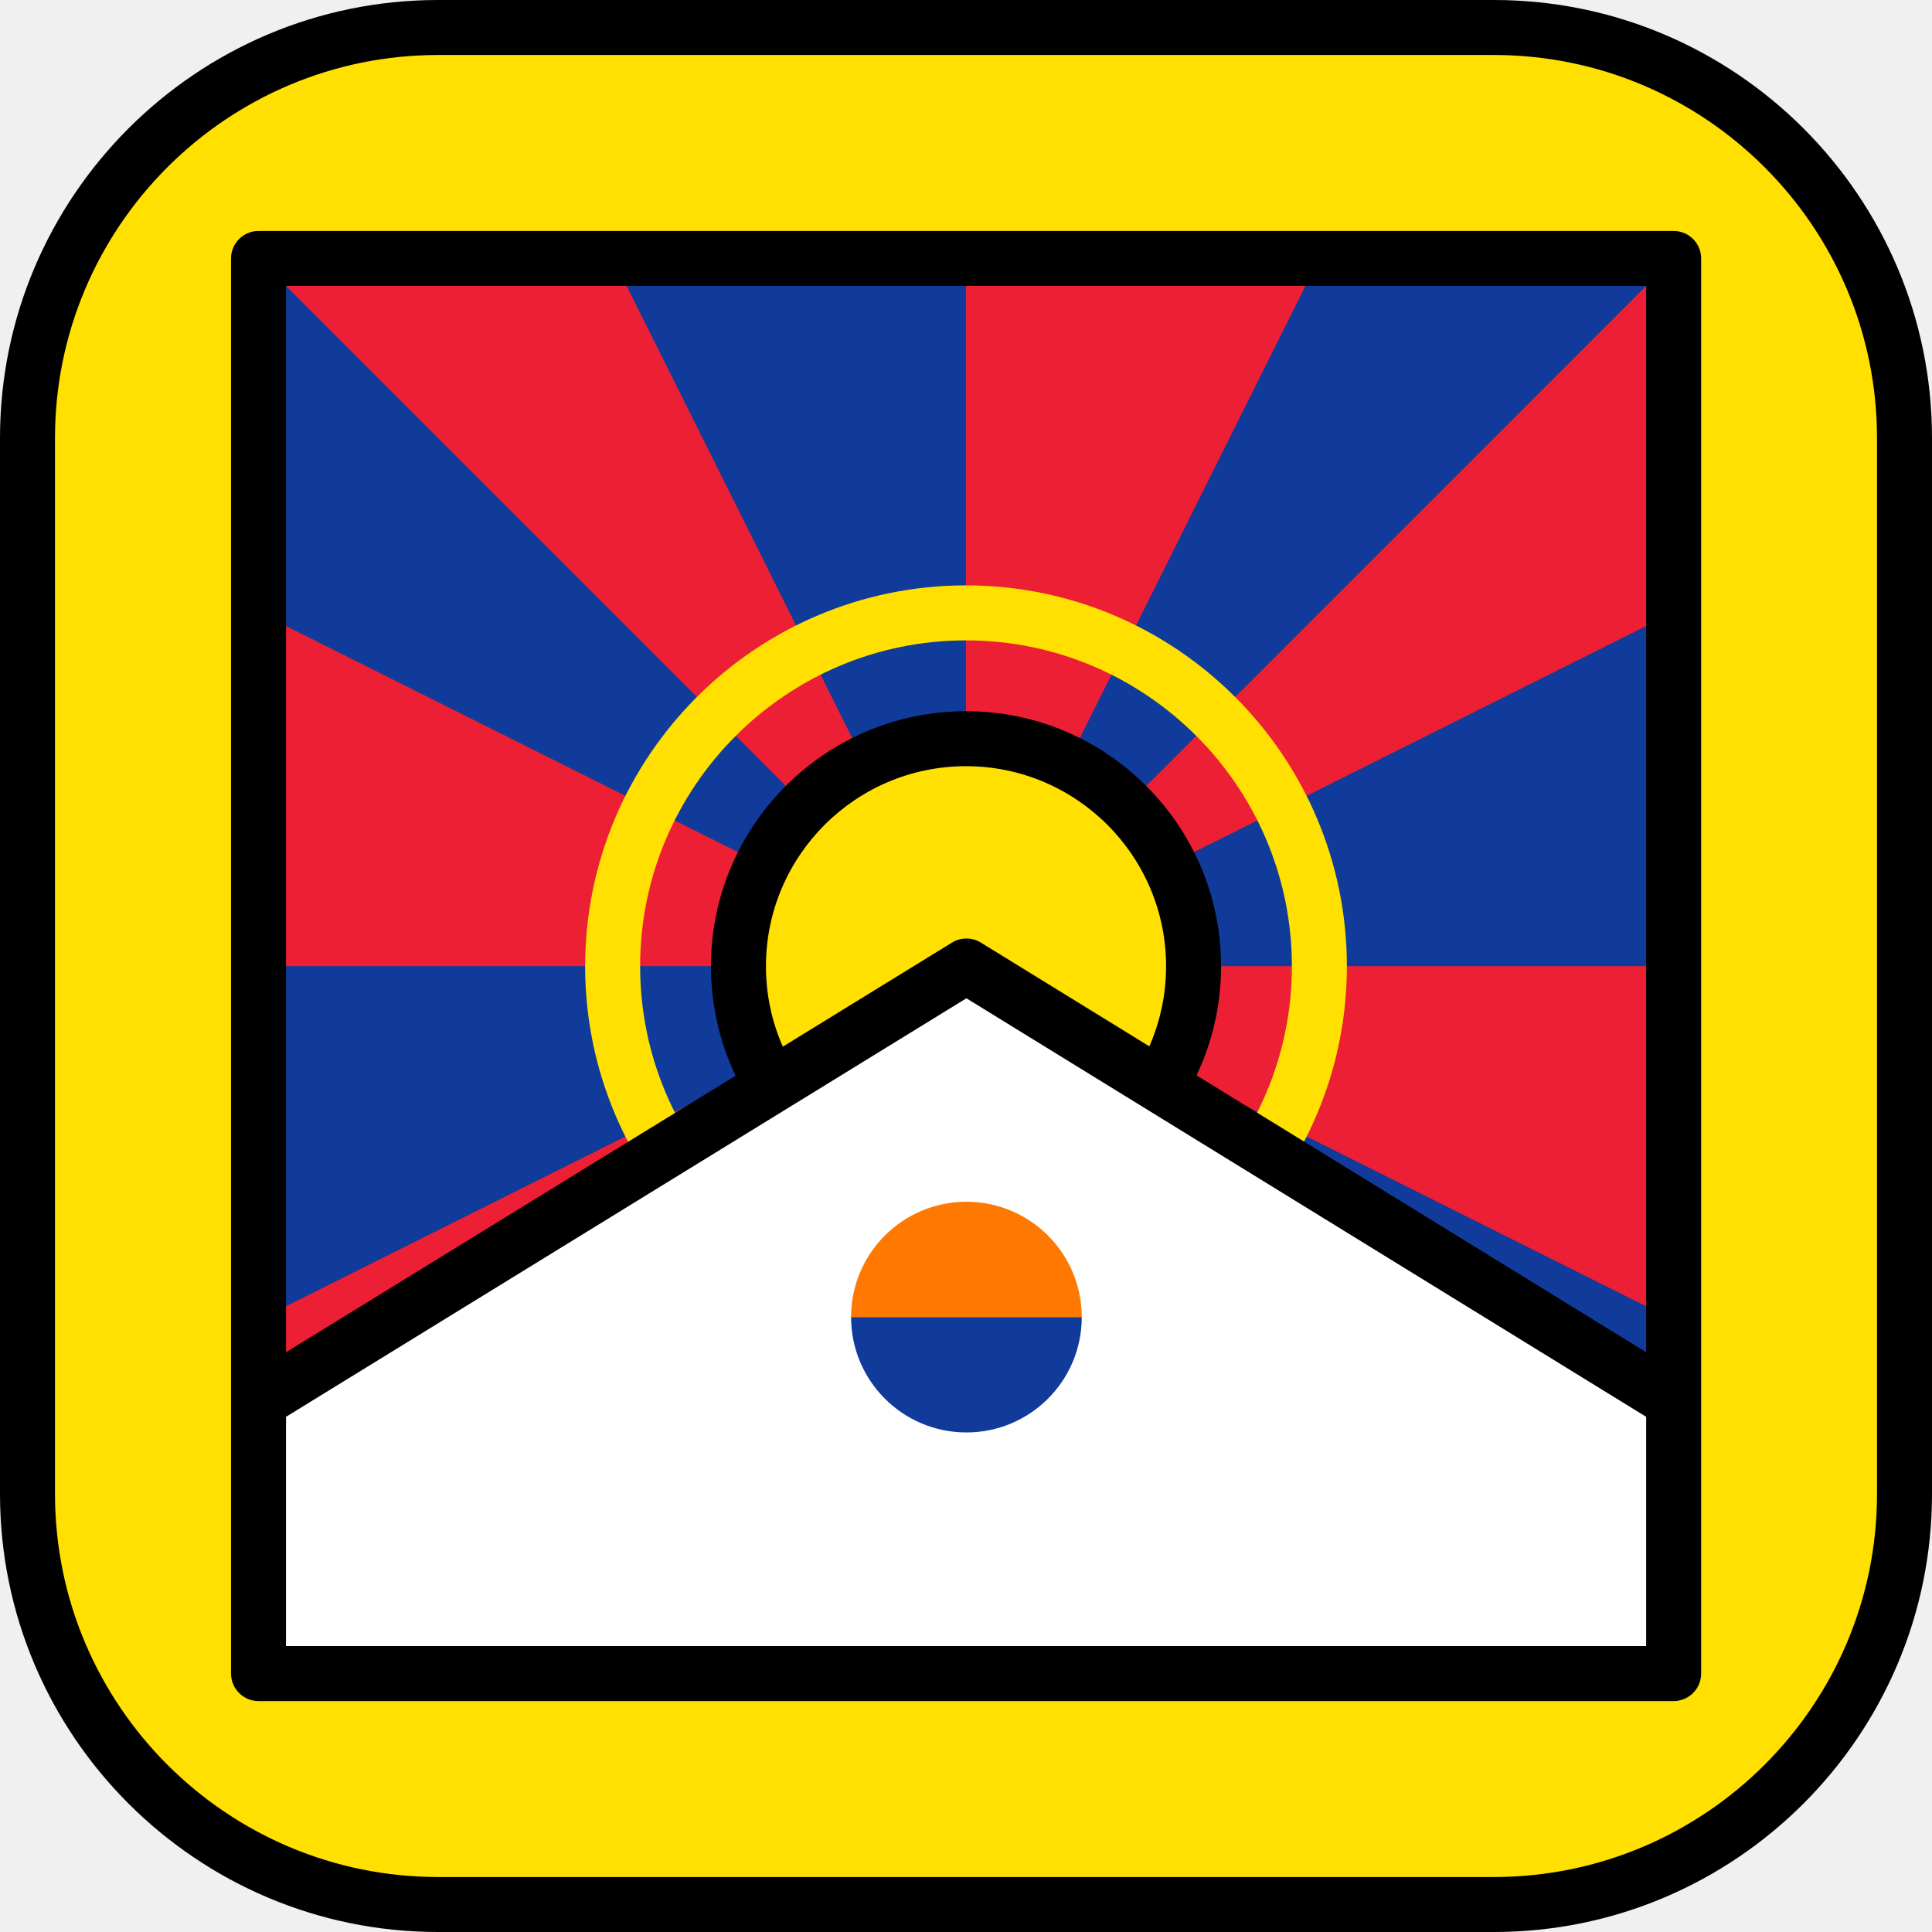
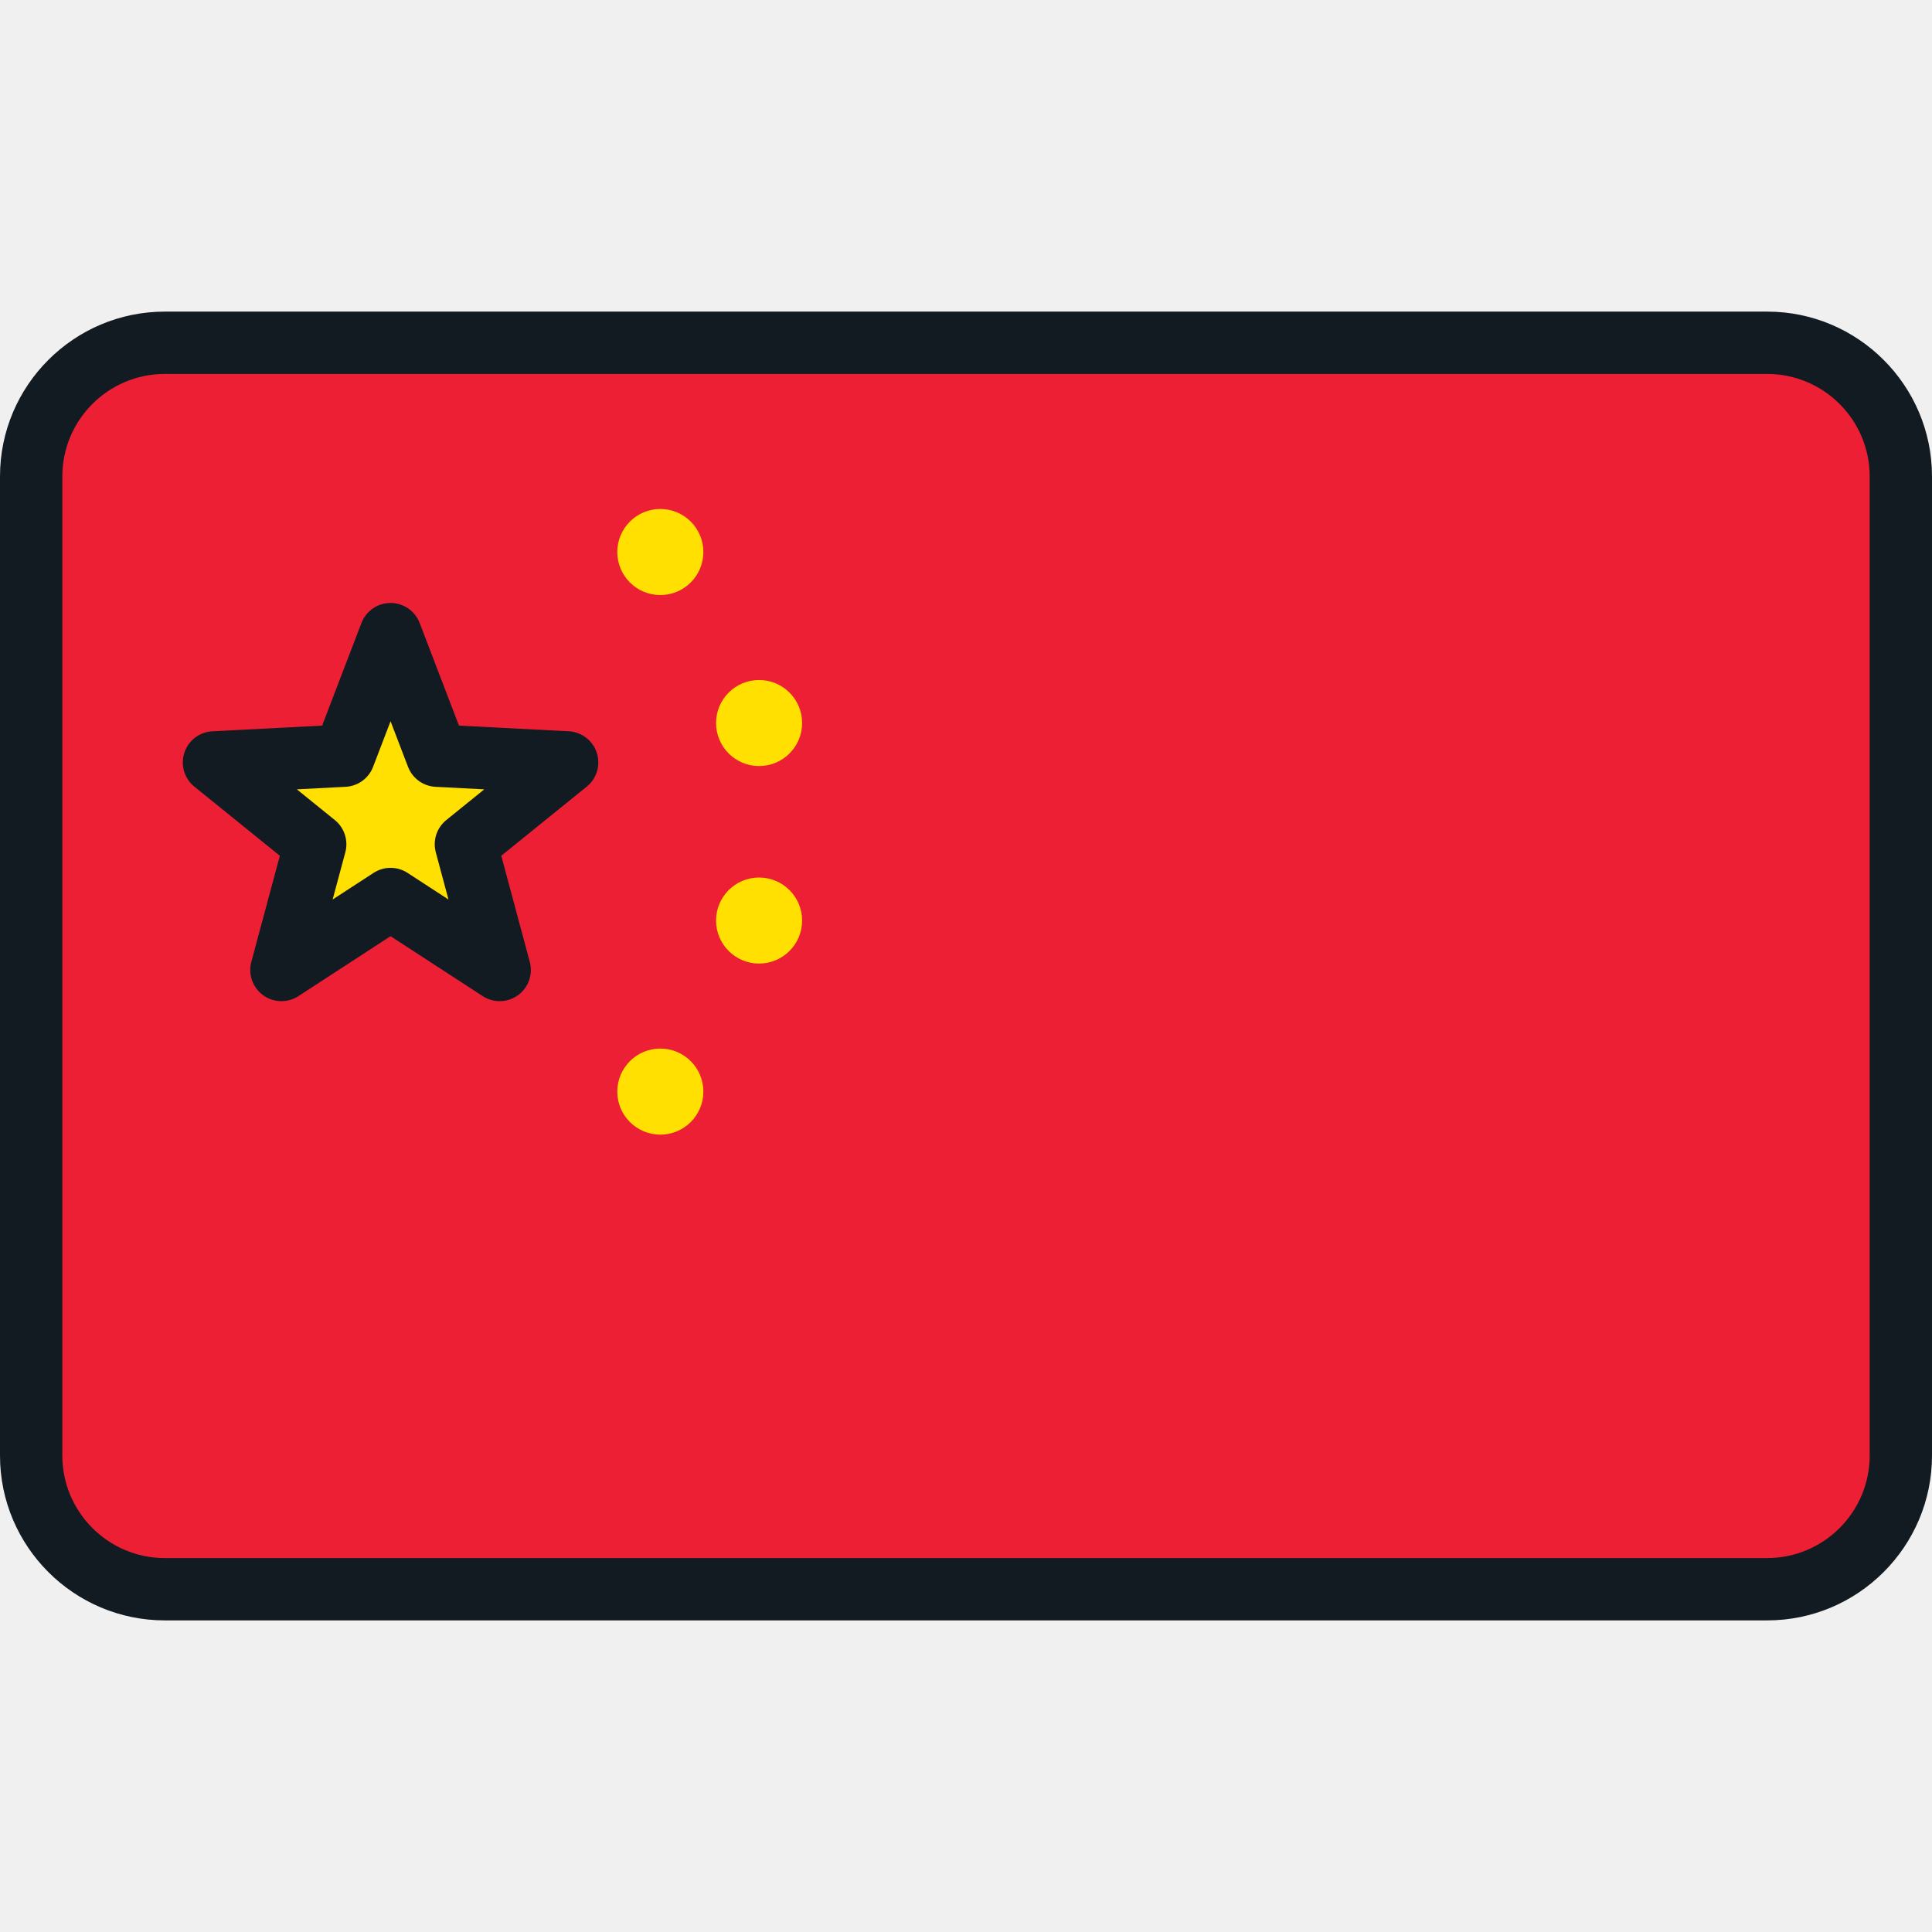
<svg xmlns="http://www.w3.org/2000/svg" version="1.1" id="Layer_1" x="0px" y="0px" viewBox="0 0 512 512" style="enable-background:new 0 0 512 512;" xml:space="preserve">
-   <path style="fill:#FFE000;" d="M395.901,7.286H116.099C56.003,7.286,7.286,56.004,7.286,116.099v279.803  c0,60.095,48.717,108.812,108.812,108.812h279.803c60.095,0,108.812-48.717,108.812-108.812V116.099  C504.713,56.004,455.997,7.286,395.901,7.286z" />
-   <rect x="256" y="68.49" style="fill:#ED1F34;" width="187.53" height="375.02" />
+   <path style="fill:#ED1F34;" d="M503.742,379.374V132.626c0-23.079-18.708-41.787-41.787-41.787H50.045  c-23.079,0-41.787,18.708-41.787,41.787v246.749c0,23.079,18.708,41.787,41.787,41.787h411.91  C485.034,421.161,503.742,402.453,503.742,379.374z" />
  <g>
-     <polygon style="fill:#103B9B;" points="349.579,68.493 256.003,256.046 443.532,68.493  " />
-     <rect x="68.51" y="68.49" style="fill:#103B9B;" width="187.49" height="375.02" />
+     <polygon style="fill:#FFE000;" points="56.705,202.047 91.161,200.267 103.501,168.048 115.842,200.267 150.297,202.047    123.468,223.74 132.423,257.059 103.501,238.246 74.58,257.059 83.534,223.74  " />
+     <circle style="fill:#FFE000;" cx="201.166" cy="191.609" r="11.402" />
+     <circle style="fill:#FFE000;" cx="174.994" cy="146.289" r="11.405" />
+     <circle style="fill:#FFE000;" cx="201.166" cy="243.954" r="11.402" />
+     <circle style="fill:#FFE000;" cx="174.994" cy="289.286" r="11.405" />
  </g>
  <g>
-     <polygon style="fill:#ED1F34;" points="68.513,162.264 256.021,256.046 68.513,256.046  " />
-     <polygon style="fill:#ED1F34;" points="68.513,349.817 255.973,256.055 68.513,443.512  " />
-     <polyline style="fill:#ED1F34;" points="162.427,68.493 256.003,256.046 68.513,68.493  " />
+     <path style="fill:#121B21;" d="M150.723,193.8l-29.092-1.503l-10.418-27.202c-1.223-3.194-4.291-5.304-7.712-5.304   s-6.489,2.11-7.712,5.304l-10.418,27.202L56.279,193.8c-3.417,0.176-6.371,2.442-7.428,5.696c-1.057,3.254,0.001,6.822,2.661,8.973   l22.651,18.315l-7.56,28.132c-0.887,3.303,0.353,6.813,3.122,8.824c2.767,2.012,6.49,2.107,9.357,0.242l24.419-15.885   l24.419,15.884c1.372,0.893,2.938,1.336,4.502,1.336c1.707,0,3.41-0.527,4.855-1.578c2.768-2.011,4.009-5.521,3.122-8.824   l-7.56-28.132l22.651-18.315c2.66-2.15,3.719-5.719,2.661-8.973C157.094,196.241,154.14,193.976,150.723,193.8z M118.276,217.318   c-2.539,2.054-3.63,5.411-2.782,8.564l3.358,12.497l-10.848-7.056c-1.369-0.891-2.935-1.336-4.502-1.336s-3.134,0.445-4.502,1.336   l-10.848,7.056l3.358-12.497c0.848-3.153-0.243-6.511-2.782-8.564l-10.064-8.137l12.924-0.668c3.261-0.168,6.118-2.244,7.286-5.294   l4.627-12.082l4.629,12.084c1.168,3.05,4.024,5.124,7.286,5.294l12.924,0.668L118.276,217.318z" />
+     <path style="fill:#121B21;" d="M468.324,82.581H43.676C19.593,82.581,0,102.174,0,126.257v259.486   c0,24.083,19.593,43.676,43.676,43.676h424.648c24.082,0,43.675-19.594,43.675-43.676V126.257   C512,102.174,492.406,82.581,468.324,82.581z M495.484,385.743c0,14.977-12.183,27.16-27.16,27.16H43.676   c-14.977,0-27.16-12.183-27.16-27.16V126.257c0-14.977,12.183-27.16,27.16-27.16h424.648c14.976,0,27.159,12.183,27.159,27.16   V385.743z" />
  </g>
-   <g>
-     <polygon style="fill:#103B9B;" points="443.532,162.264 255.985,256.046 443.532,256.046  " />
-     <polygon style="fill:#103B9B;" points="443.532,349.817 256.032,256.055 443.532,443.512  " />
-   </g>
-   <path d="M395.901,512H116.099C52.082,512,0,459.918,0,395.901V116.099C0,52.082,52.082,0,116.099,0h279.803  C459.918,0,512,52.082,512,116.099v279.803C512,459.918,459.918,512,395.901,512z M116.099,14.573  c-55.981,0-101.526,45.544-101.526,101.526v279.803c0,55.981,45.544,101.526,101.526,101.526h279.803  c55.982,0,101.526-45.545,101.526-101.526V116.099c0-55.981-45.544-101.526-101.526-101.526  C395.902,14.573,116.099,14.573,116.099,14.573z" />
-   <g>
-     <path style="fill:#FFE000;" d="M256.003,357c-55.655,0-100.933-45.278-100.933-100.933s45.278-100.934,100.933-100.934   s100.934,45.279,100.934,100.934C356.937,311.722,311.658,357,256.003,357z M256.003,169.707c-47.619,0-86.36,38.741-86.36,86.361   c0,47.619,38.741,86.359,86.36,86.359c47.62,0,86.361-38.741,86.361-86.359C342.364,208.448,303.622,169.707,256.003,169.707z" />
-     <circle style="fill:#FFE000;" cx="256" cy="256.07" r="60.31" />
-   </g>
-   <path d="M256.003,323.66c-37.271,0-67.593-30.322-67.593-67.593s30.322-67.594,67.593-67.594s67.594,30.323,67.594,67.594  C323.596,293.339,293.274,323.66,256.003,323.66z M256.003,203.046c-29.235,0-53.02,23.785-53.02,53.021  c0,29.235,23.785,53.02,53.02,53.02c29.236,0,53.02-23.785,53.02-53.02C309.023,226.831,285.239,203.046,256.003,203.046z" />
-   <polygon style="fill:#FFFFFF;" points="68.513,371.396 256.111,256 443.532,371.396 443.532,443.512 68.513,443.512 " />
-   <path style="fill:#FF7900;" d="M256.111,318.477c-16.882,0-30.568,13.686-30.568,30.568h61.136  C286.679,332.163,272.993,318.477,256.111,318.477z" />
-   <path style="fill:#103B9B;" d="M225.543,349.045c0,16.882,13.686,30.568,30.568,30.568s30.568-13.686,30.568-30.568H225.543z" />
-   <path d="M443.532,61.207H68.513c-4.024,0-7.286,3.262-7.286,7.287v375.019c0,4.025,3.262,7.287,7.286,7.287h375.02  c4.024,0,7.286-3.262,7.286-7.287V68.493C450.819,64.469,447.556,61.207,443.532,61.207z M436.246,75.78v282.572L259.931,249.795  c-2.342-1.442-5.296-1.442-7.638-0.002L75.799,358.36V75.78H436.246z M75.799,436.226v-60.758l180.31-110.912l180.137,110.911  v60.759L75.799,436.226L75.799,436.226z" />
  <g>
</g>
  <g>
</g>
  <g>
</g>
  <g>
</g>
  <g>
</g>
  <g>
</g>
  <g>
</g>
  <g>
</g>
  <g>
</g>
  <g>
</g>
  <g>
</g>
  <g>
</g>
  <g>
</g>
  <g>
</g>
  <g>
</g>
</svg>
